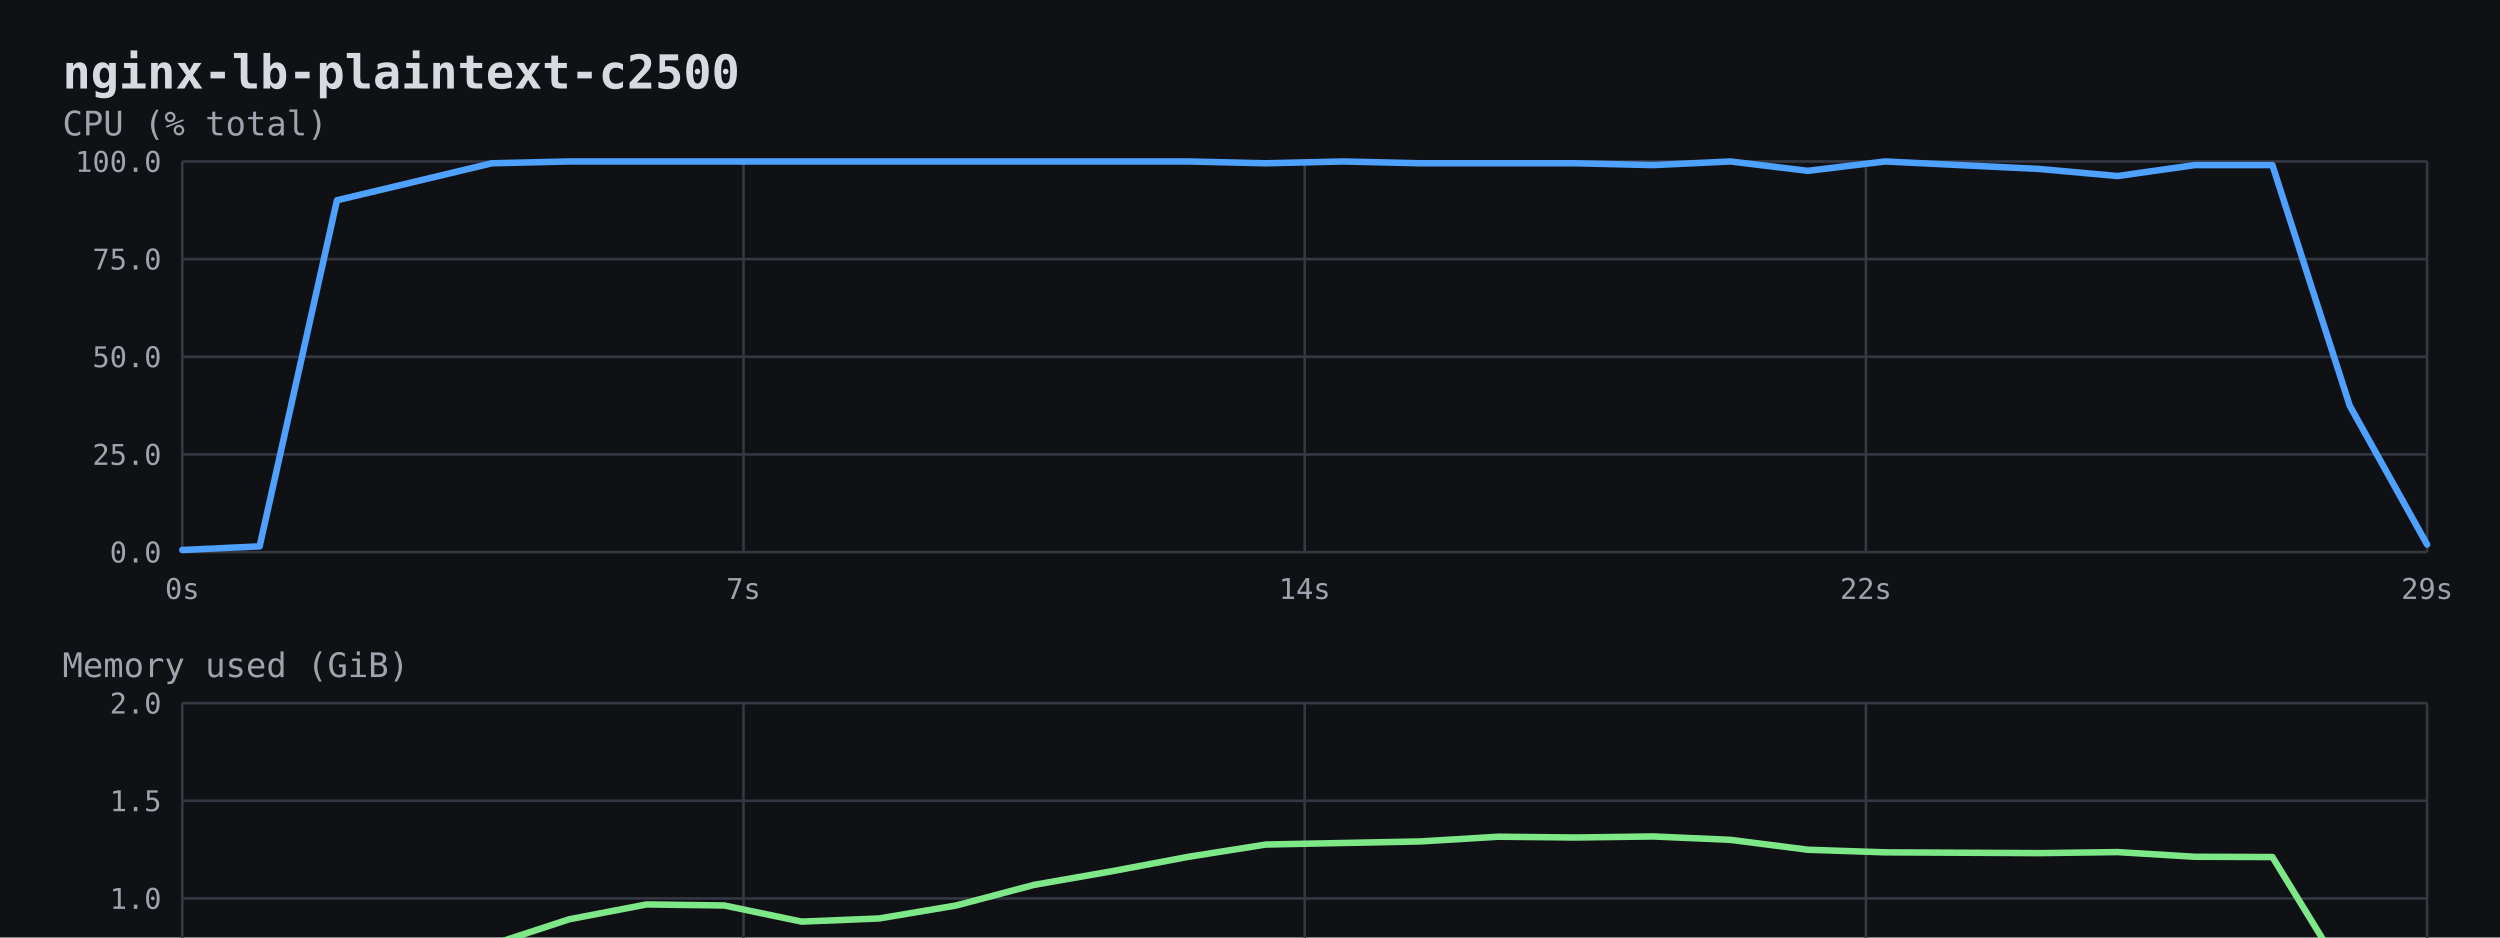
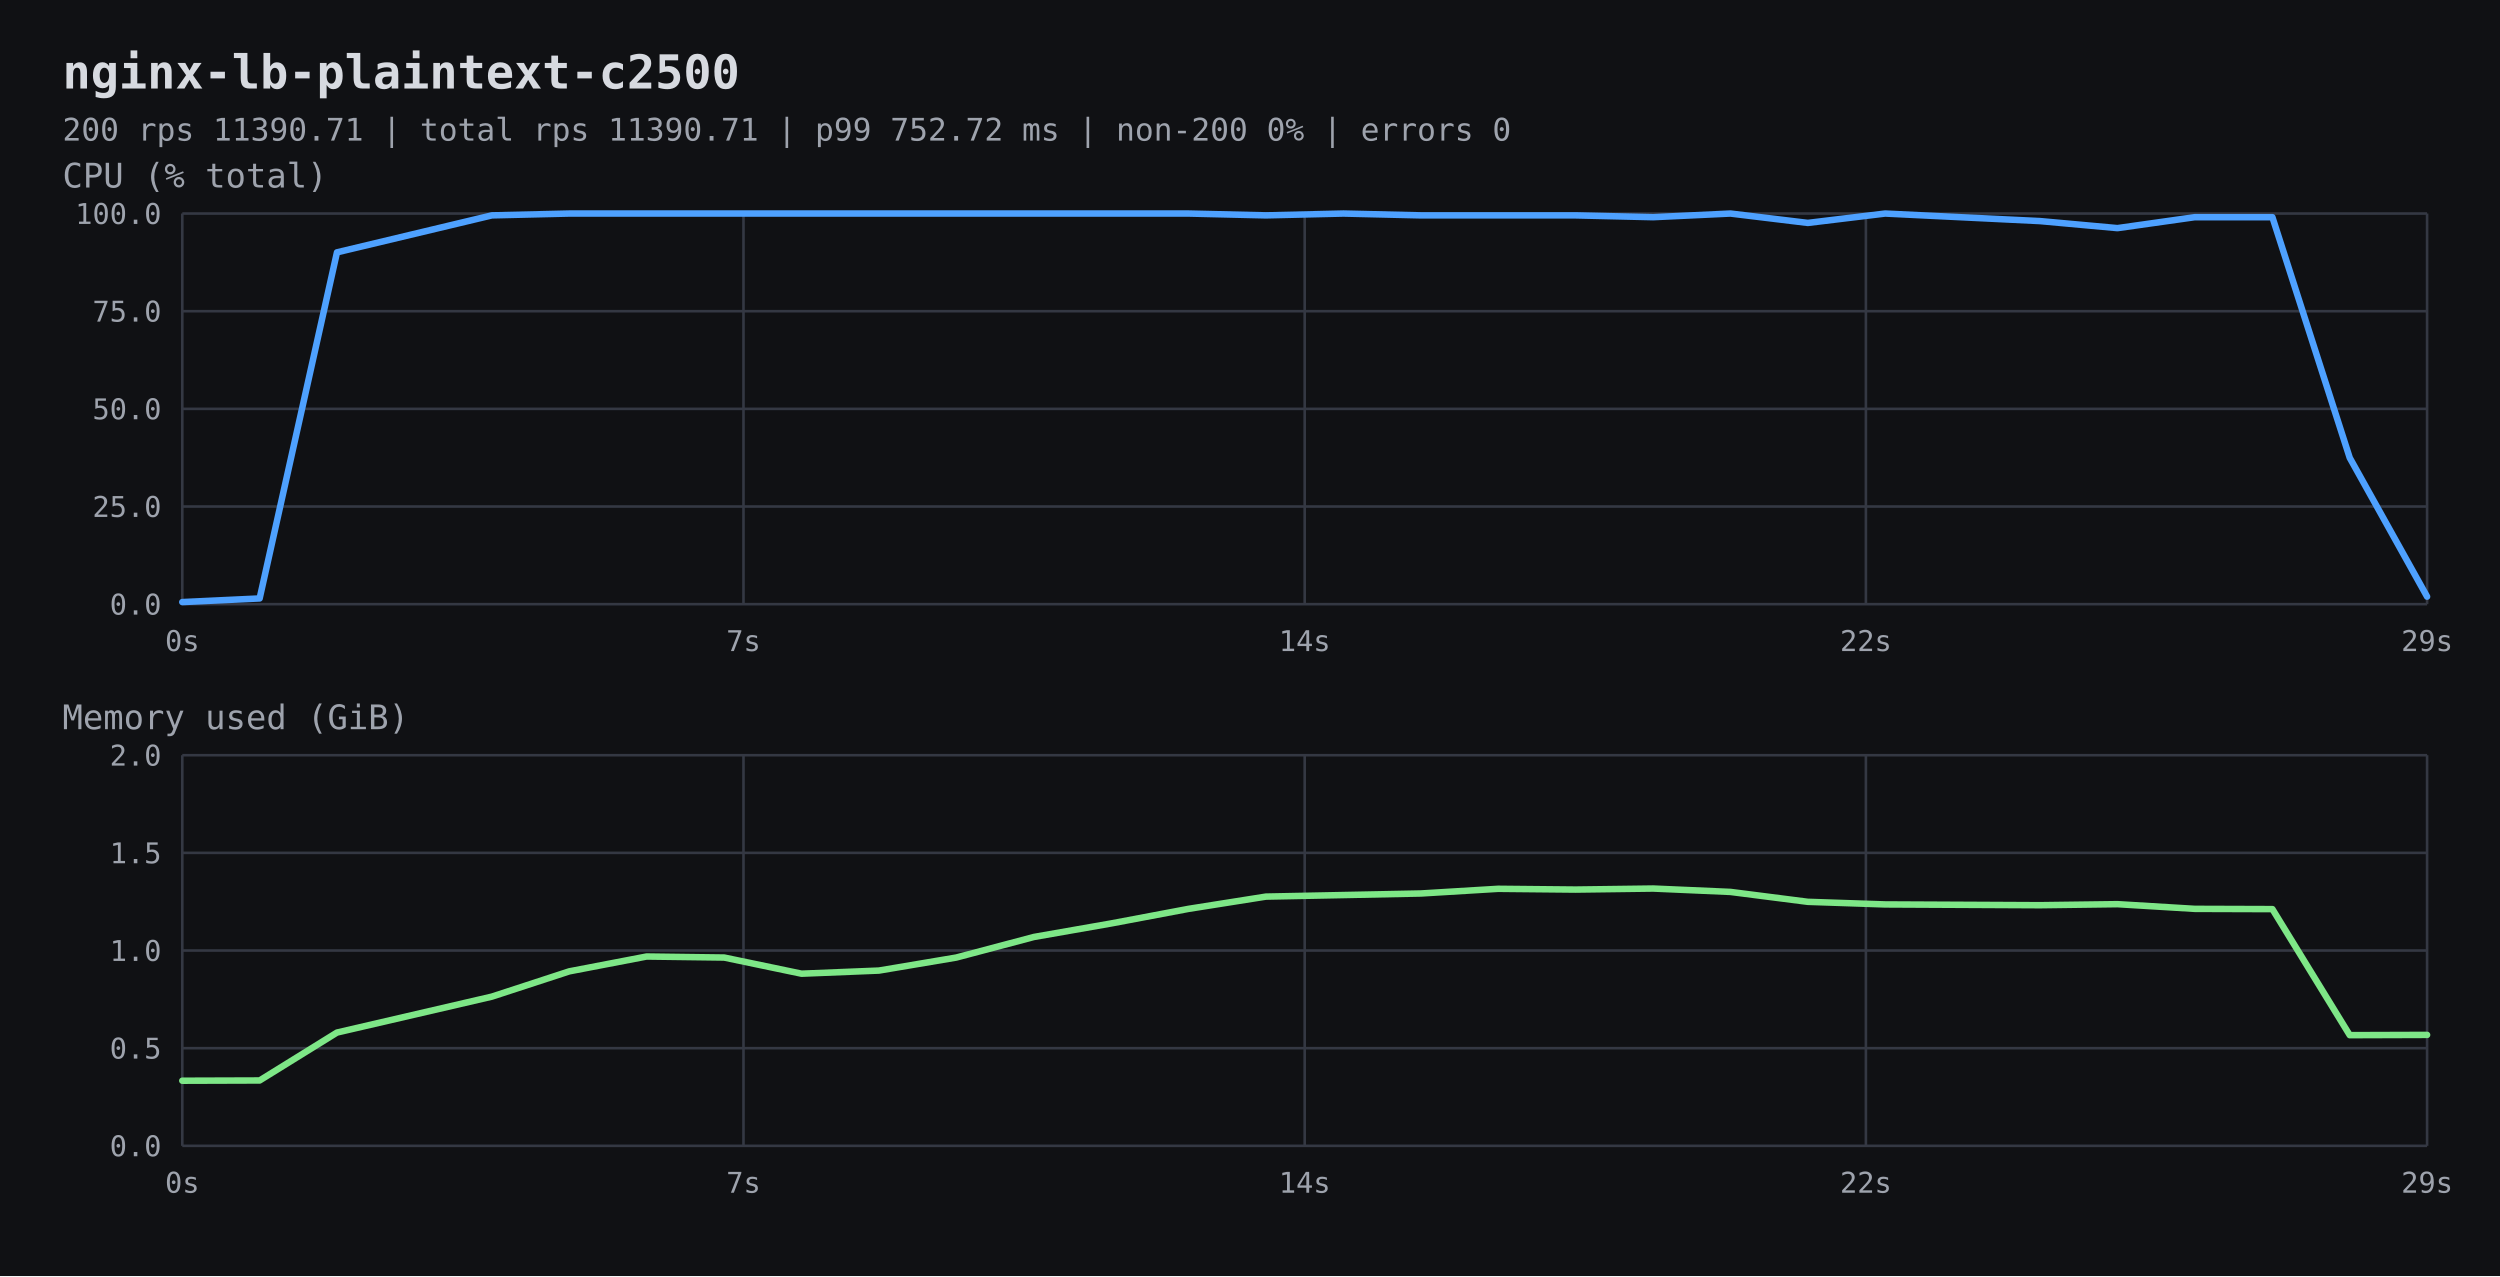
- <svg xmlns="http://www.w3.org/2000/svg" width="960" height="360" viewBox="0 0 960 360">
+ <svg xmlns="http://www.w3.org/2000/svg" width="960" height="490" viewBox="0 0 960 490">
  <rect width="100%" height="100%" fill="#101114" />
  <text x="24" y="34" fill="#d7dae0" font-family="ui-monospace, SFMono-Regular, Menlo, monospace" font-size="18" font-weight="700">nginx-lb-plaintext-c2500</text>
-   <text x="24" y="52.0" fill="#9ea3ad" font-family="ui-monospace, SFMono-Regular, Menlo, monospace" font-size="13">CPU (% total)</text>
-   <line x1="70.0" y1="62.0" x2="932.0" y2="62.0" stroke="#343843" stroke-width="1" />
-   <text x="62.0" y="66.0" fill="#9ea3ad" font-family="ui-monospace, SFMono-Regular, Menlo, monospace" font-size="11" text-anchor="end">100.0</text>
-   <line x1="70.0" y1="99.5" x2="932.0" y2="99.5" stroke="#343843" stroke-width="1" />
-   <text x="62.0" y="103.5" fill="#9ea3ad" font-family="ui-monospace, SFMono-Regular, Menlo, monospace" font-size="11" text-anchor="end">75.0</text>
-   <line x1="70.0" y1="137.0" x2="932.0" y2="137.0" stroke="#343843" stroke-width="1" />
-   <text x="62.0" y="141.0" fill="#9ea3ad" font-family="ui-monospace, SFMono-Regular, Menlo, monospace" font-size="11" text-anchor="end">50.0</text>
-   <line x1="70.0" y1="174.5" x2="932.0" y2="174.5" stroke="#343843" stroke-width="1" />
-   <text x="62.0" y="178.5" fill="#9ea3ad" font-family="ui-monospace, SFMono-Regular, Menlo, monospace" font-size="11" text-anchor="end">25.0</text>
-   <line x1="70.0" y1="212.0" x2="932.0" y2="212.0" stroke="#343843" stroke-width="1" />
-   <text x="62.0" y="216.0" fill="#9ea3ad" font-family="ui-monospace, SFMono-Regular, Menlo, monospace" font-size="11" text-anchor="end">0.0</text>
-   <line x1="70.0" y1="62.0" x2="70.0" y2="212.0" stroke="#343843" stroke-width="1" />
-   <text x="70.0" y="230.0" fill="#9ea3ad" font-family="ui-monospace, SFMono-Regular, Menlo, monospace" font-size="11" text-anchor="middle">0s</text>
-   <line x1="285.5" y1="62.0" x2="285.5" y2="212.0" stroke="#343843" stroke-width="1" />
-   <text x="285.5" y="230.0" fill="#9ea3ad" font-family="ui-monospace, SFMono-Regular, Menlo, monospace" font-size="11" text-anchor="middle">7s</text>
-   <line x1="501.0" y1="62.0" x2="501.0" y2="212.0" stroke="#343843" stroke-width="1" />
-   <text x="501.0" y="230.0" fill="#9ea3ad" font-family="ui-monospace, SFMono-Regular, Menlo, monospace" font-size="11" text-anchor="middle">14s</text>
-   <line x1="716.5" y1="62.0" x2="716.5" y2="212.0" stroke="#343843" stroke-width="1" />
-   <text x="716.5" y="230.0" fill="#9ea3ad" font-family="ui-monospace, SFMono-Regular, Menlo, monospace" font-size="11" text-anchor="middle">22s</text>
-   <line x1="932.0" y1="62.0" x2="932.0" y2="212.0" stroke="#343843" stroke-width="1" />
-   <text x="932.0" y="230.0" fill="#9ea3ad" font-family="ui-monospace, SFMono-Regular, Menlo, monospace" font-size="11" text-anchor="middle">29s</text>
-   <path d="M 70.0 211.2 L 99.7 209.8 L 129.4 76.9 L 188.9 62.7 L 218.6 62.0 L 248.3 62.0 L 278.1 62.0 L 307.8 62.0 L 337.5 62.0 L 367.2 62.0 L 397.0 62.0 L 426.7 62.0 L 456.4 62.0 L 486.1 62.7 L 515.9 62.0 L 545.6 62.7 L 575.3 62.7 L 605.0 62.7 L 634.8 63.4 L 664.5 62.0 L 694.2 65.6 L 723.9 62.0 L 783.4 64.9 L 813.1 67.6 L 842.8 63.4 L 872.6 63.4 L 902.3 155.8 L 932.0 209.1" fill="none" stroke="#4ea1ff" stroke-width="2.5" stroke-linejoin="round" stroke-linecap="round" />
-   <text x="24" y="260.0" fill="#9ea3ad" font-family="ui-monospace, SFMono-Regular, Menlo, monospace" font-size="13">Memory used (GiB)</text>
-   <line x1="70.0" y1="270.0" x2="932.0" y2="270.0" stroke="#343843" stroke-width="1" />
-   <text x="62.0" y="274.0" fill="#9ea3ad" font-family="ui-monospace, SFMono-Regular, Menlo, monospace" font-size="11" text-anchor="end">2.0</text>
-   <line x1="70.0" y1="307.5" x2="932.0" y2="307.5" stroke="#343843" stroke-width="1" />
-   <text x="62.0" y="311.5" fill="#9ea3ad" font-family="ui-monospace, SFMono-Regular, Menlo, monospace" font-size="11" text-anchor="end">1.5</text>
-   <line x1="70.0" y1="345.0" x2="932.0" y2="345.0" stroke="#343843" stroke-width="1" />
-   <text x="62.0" y="349.0" fill="#9ea3ad" font-family="ui-monospace, SFMono-Regular, Menlo, monospace" font-size="11" text-anchor="end">1.0</text>
-   <line x1="70.0" y1="382.5" x2="932.0" y2="382.5" stroke="#343843" stroke-width="1" />
-   <text x="62.0" y="386.5" fill="#9ea3ad" font-family="ui-monospace, SFMono-Regular, Menlo, monospace" font-size="11" text-anchor="end">0.5</text>
-   <line x1="70.0" y1="420.0" x2="932.0" y2="420.0" stroke="#343843" stroke-width="1" />
-   <text x="62.0" y="424.0" fill="#9ea3ad" font-family="ui-monospace, SFMono-Regular, Menlo, monospace" font-size="11" text-anchor="end">0.0</text>
-   <line x1="70.0" y1="270.0" x2="70.0" y2="420.0" stroke="#343843" stroke-width="1" />
-   <text x="70.0" y="438.0" fill="#9ea3ad" font-family="ui-monospace, SFMono-Regular, Menlo, monospace" font-size="11" text-anchor="middle">0s</text>
-   <line x1="285.5" y1="270.0" x2="285.5" y2="420.0" stroke="#343843" stroke-width="1" />
-   <text x="285.5" y="438.0" fill="#9ea3ad" font-family="ui-monospace, SFMono-Regular, Menlo, monospace" font-size="11" text-anchor="middle">7s</text>
-   <line x1="501.0" y1="270.0" x2="501.0" y2="420.0" stroke="#343843" stroke-width="1" />
-   <text x="501.0" y="438.0" fill="#9ea3ad" font-family="ui-monospace, SFMono-Regular, Menlo, monospace" font-size="11" text-anchor="middle">14s</text>
-   <line x1="716.5" y1="270.0" x2="716.5" y2="420.0" stroke="#343843" stroke-width="1" />
-   <text x="716.5" y="438.0" fill="#9ea3ad" font-family="ui-monospace, SFMono-Regular, Menlo, monospace" font-size="11" text-anchor="middle">22s</text>
-   <line x1="932.0" y1="270.0" x2="932.0" y2="420.0" stroke="#343843" stroke-width="1" />
-   <text x="932.0" y="438.0" fill="#9ea3ad" font-family="ui-monospace, SFMono-Regular, Menlo, monospace" font-size="11" text-anchor="middle">29s</text>
-   <path d="M 70.0 395.0 L 99.7 394.9 L 129.4 376.5 L 188.9 362.7 L 218.6 353.0 L 248.3 347.3 L 278.1 347.7 L 307.8 353.9 L 337.5 352.7 L 367.2 347.7 L 397.0 339.8 L 426.7 334.6 L 456.4 329.0 L 486.1 324.3 L 515.9 323.7 L 545.6 323.1 L 575.3 321.3 L 605.0 321.6 L 634.8 321.2 L 664.5 322.5 L 694.2 326.3 L 723.9 327.3 L 783.4 327.6 L 813.1 327.2 L 842.8 329.0 L 872.6 329.1 L 902.3 377.5 L 932.0 377.4" fill="none" stroke="#7ee787" stroke-width="2.5" stroke-linejoin="round" stroke-linecap="round" />
+   <text x="24" y="54" fill="#9ea3ad" font-family="ui-monospace, SFMono-Regular, Menlo, monospace" font-size="12">200 rps 11390.71 | total rps 11390.71 | p99 752.72 ms | non-200 0% | errors 0</text>
+   <text x="24" y="72.0" fill="#9ea3ad" font-family="ui-monospace, SFMono-Regular, Menlo, monospace" font-size="13">CPU (% total)</text>
+   <line x1="70.0" y1="82.0" x2="932.0" y2="82.0" stroke="#343843" stroke-width="1" />
+   <text x="62.0" y="86.0" fill="#9ea3ad" font-family="ui-monospace, SFMono-Regular, Menlo, monospace" font-size="11" text-anchor="end">100.0</text>
+   <line x1="70.0" y1="119.5" x2="932.0" y2="119.5" stroke="#343843" stroke-width="1" />
+   <text x="62.0" y="123.5" fill="#9ea3ad" font-family="ui-monospace, SFMono-Regular, Menlo, monospace" font-size="11" text-anchor="end">75.0</text>
+   <line x1="70.0" y1="157.0" x2="932.0" y2="157.0" stroke="#343843" stroke-width="1" />
+   <text x="62.0" y="161.0" fill="#9ea3ad" font-family="ui-monospace, SFMono-Regular, Menlo, monospace" font-size="11" text-anchor="end">50.0</text>
+   <line x1="70.0" y1="194.5" x2="932.0" y2="194.5" stroke="#343843" stroke-width="1" />
+   <text x="62.0" y="198.5" fill="#9ea3ad" font-family="ui-monospace, SFMono-Regular, Menlo, monospace" font-size="11" text-anchor="end">25.0</text>
+   <line x1="70.0" y1="232.0" x2="932.0" y2="232.0" stroke="#343843" stroke-width="1" />
+   <text x="62.0" y="236.0" fill="#9ea3ad" font-family="ui-monospace, SFMono-Regular, Menlo, monospace" font-size="11" text-anchor="end">0.0</text>
+   <line x1="70.0" y1="82.0" x2="70.0" y2="232.0" stroke="#343843" stroke-width="1" />
+   <text x="70.0" y="250.0" fill="#9ea3ad" font-family="ui-monospace, SFMono-Regular, Menlo, monospace" font-size="11" text-anchor="middle">0s</text>
+   <line x1="285.5" y1="82.0" x2="285.5" y2="232.0" stroke="#343843" stroke-width="1" />
+   <text x="285.5" y="250.0" fill="#9ea3ad" font-family="ui-monospace, SFMono-Regular, Menlo, monospace" font-size="11" text-anchor="middle">7s</text>
+   <line x1="501.0" y1="82.0" x2="501.0" y2="232.0" stroke="#343843" stroke-width="1" />
+   <text x="501.0" y="250.0" fill="#9ea3ad" font-family="ui-monospace, SFMono-Regular, Menlo, monospace" font-size="11" text-anchor="middle">14s</text>
+   <line x1="716.5" y1="82.0" x2="716.5" y2="232.0" stroke="#343843" stroke-width="1" />
+   <text x="716.5" y="250.0" fill="#9ea3ad" font-family="ui-monospace, SFMono-Regular, Menlo, monospace" font-size="11" text-anchor="middle">22s</text>
+   <line x1="932.0" y1="82.0" x2="932.0" y2="232.0" stroke="#343843" stroke-width="1" />
+   <text x="932.0" y="250.0" fill="#9ea3ad" font-family="ui-monospace, SFMono-Regular, Menlo, monospace" font-size="11" text-anchor="middle">29s</text>
+   <path d="M 70.0 231.2 L 99.7 229.8 L 129.4 96.9 L 188.9 82.7 L 218.6 82.0 L 248.3 82.0 L 278.1 82.0 L 307.8 82.0 L 337.5 82.0 L 367.2 82.0 L 397.0 82.0 L 426.7 82.0 L 456.4 82.0 L 486.1 82.7 L 515.9 82.0 L 545.6 82.7 L 575.3 82.7 L 605.0 82.7 L 634.8 83.4 L 664.5 82.0 L 694.2 85.6 L 723.9 82.0 L 783.4 84.9 L 813.1 87.6 L 842.8 83.4 L 872.6 83.4 L 902.3 175.8 L 932.0 229.1" fill="none" stroke="#4ea1ff" stroke-width="2.5" stroke-linejoin="round" stroke-linecap="round" />
+   <text x="24" y="280.0" fill="#9ea3ad" font-family="ui-monospace, SFMono-Regular, Menlo, monospace" font-size="13">Memory used (GiB)</text>
+   <line x1="70.0" y1="290.0" x2="932.0" y2="290.0" stroke="#343843" stroke-width="1" />
+   <text x="62.0" y="294.0" fill="#9ea3ad" font-family="ui-monospace, SFMono-Regular, Menlo, monospace" font-size="11" text-anchor="end">2.0</text>
+   <line x1="70.0" y1="327.5" x2="932.0" y2="327.5" stroke="#343843" stroke-width="1" />
+   <text x="62.0" y="331.5" fill="#9ea3ad" font-family="ui-monospace, SFMono-Regular, Menlo, monospace" font-size="11" text-anchor="end">1.5</text>
+   <line x1="70.0" y1="365.0" x2="932.0" y2="365.0" stroke="#343843" stroke-width="1" />
+   <text x="62.0" y="369.0" fill="#9ea3ad" font-family="ui-monospace, SFMono-Regular, Menlo, monospace" font-size="11" text-anchor="end">1.0</text>
+   <line x1="70.0" y1="402.5" x2="932.0" y2="402.5" stroke="#343843" stroke-width="1" />
+   <text x="62.0" y="406.5" fill="#9ea3ad" font-family="ui-monospace, SFMono-Regular, Menlo, monospace" font-size="11" text-anchor="end">0.5</text>
+   <line x1="70.0" y1="440.0" x2="932.0" y2="440.0" stroke="#343843" stroke-width="1" />
+   <text x="62.0" y="444.0" fill="#9ea3ad" font-family="ui-monospace, SFMono-Regular, Menlo, monospace" font-size="11" text-anchor="end">0.0</text>
+   <line x1="70.0" y1="290.0" x2="70.0" y2="440.0" stroke="#343843" stroke-width="1" />
+   <text x="70.0" y="458.0" fill="#9ea3ad" font-family="ui-monospace, SFMono-Regular, Menlo, monospace" font-size="11" text-anchor="middle">0s</text>
+   <line x1="285.5" y1="290.0" x2="285.5" y2="440.0" stroke="#343843" stroke-width="1" />
+   <text x="285.5" y="458.0" fill="#9ea3ad" font-family="ui-monospace, SFMono-Regular, Menlo, monospace" font-size="11" text-anchor="middle">7s</text>
+   <line x1="501.0" y1="290.0" x2="501.0" y2="440.0" stroke="#343843" stroke-width="1" />
+   <text x="501.0" y="458.0" fill="#9ea3ad" font-family="ui-monospace, SFMono-Regular, Menlo, monospace" font-size="11" text-anchor="middle">14s</text>
+   <line x1="716.5" y1="290.0" x2="716.5" y2="440.0" stroke="#343843" stroke-width="1" />
+   <text x="716.5" y="458.0" fill="#9ea3ad" font-family="ui-monospace, SFMono-Regular, Menlo, monospace" font-size="11" text-anchor="middle">22s</text>
+   <line x1="932.0" y1="290.0" x2="932.0" y2="440.0" stroke="#343843" stroke-width="1" />
+   <text x="932.0" y="458.0" fill="#9ea3ad" font-family="ui-monospace, SFMono-Regular, Menlo, monospace" font-size="11" text-anchor="middle">29s</text>
+   <path d="M 70.0 415.0 L 99.7 414.9 L 129.4 396.5 L 188.9 382.7 L 218.6 373.0 L 248.3 367.3 L 278.1 367.7 L 307.8 373.9 L 337.5 372.7 L 367.2 367.7 L 397.0 359.8 L 426.7 354.6 L 456.4 349.0 L 486.1 344.3 L 515.9 343.7 L 545.6 343.1 L 575.3 341.3 L 605.0 341.6 L 634.8 341.2 L 664.5 342.5 L 694.2 346.3 L 723.9 347.3 L 783.4 347.6 L 813.1 347.2 L 842.8 349.0 L 872.6 349.1 L 902.3 397.5 L 932.0 397.4" fill="none" stroke="#7ee787" stroke-width="2.5" stroke-linejoin="round" stroke-linecap="round" />
</svg>
